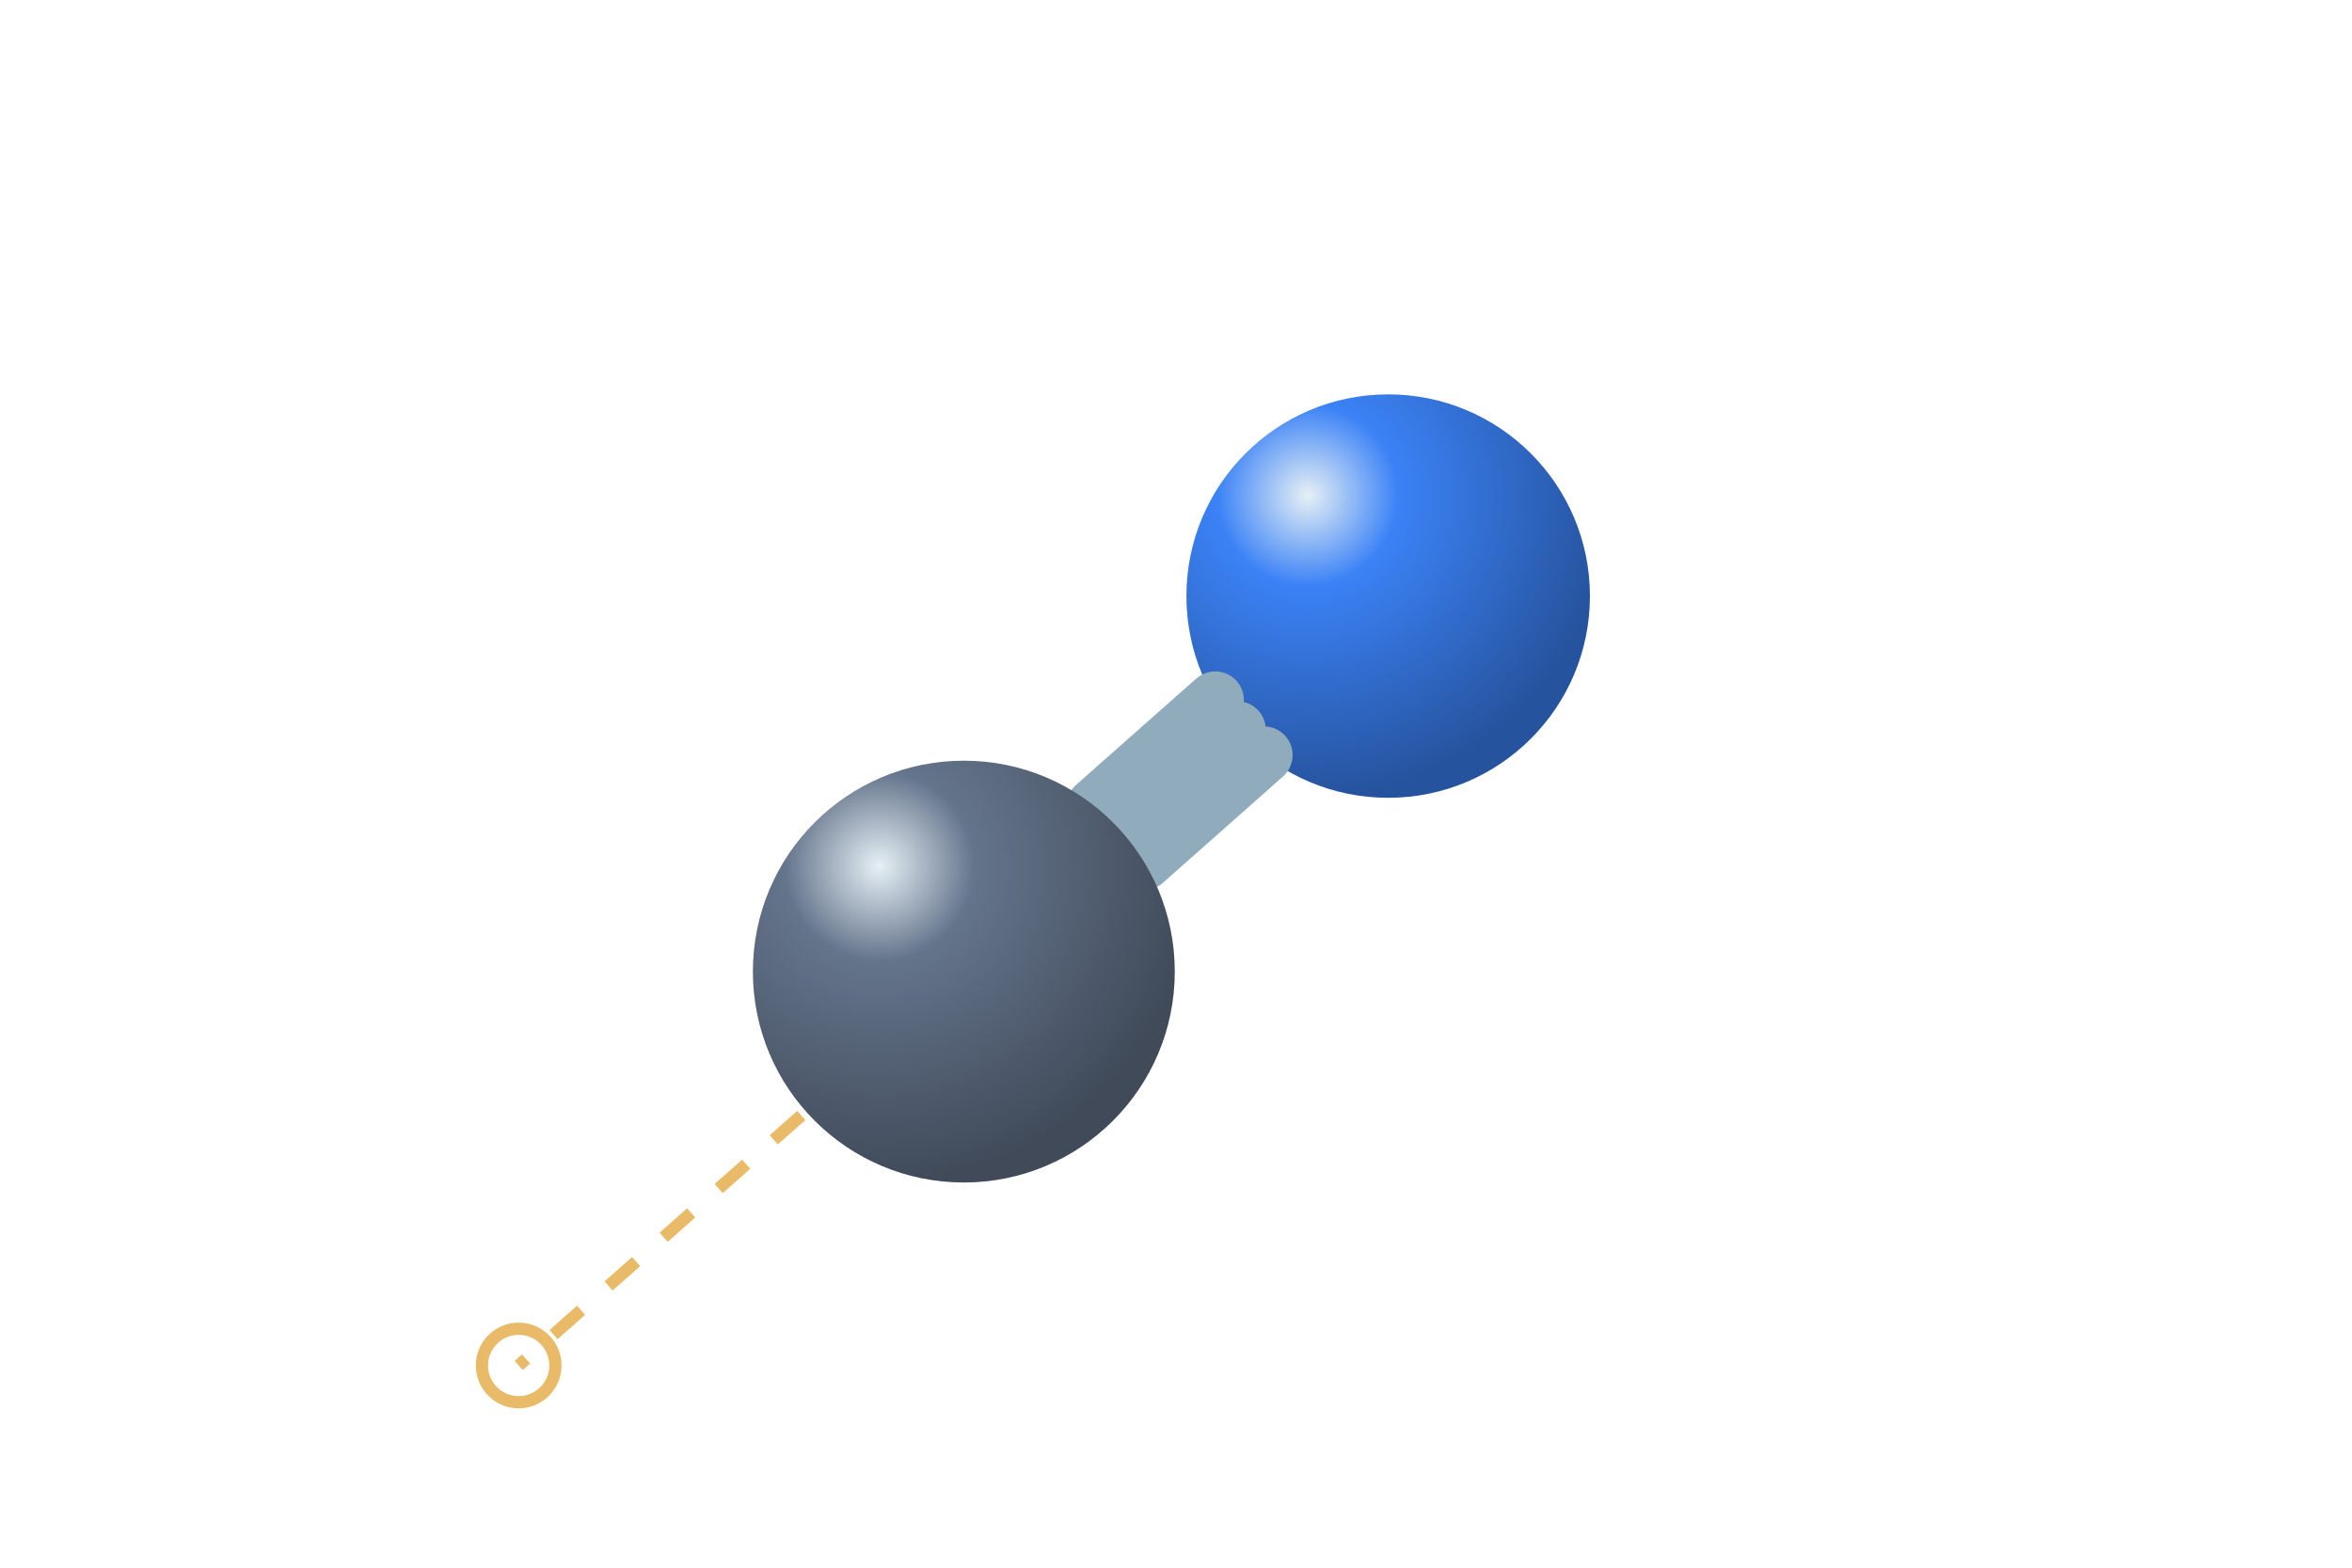
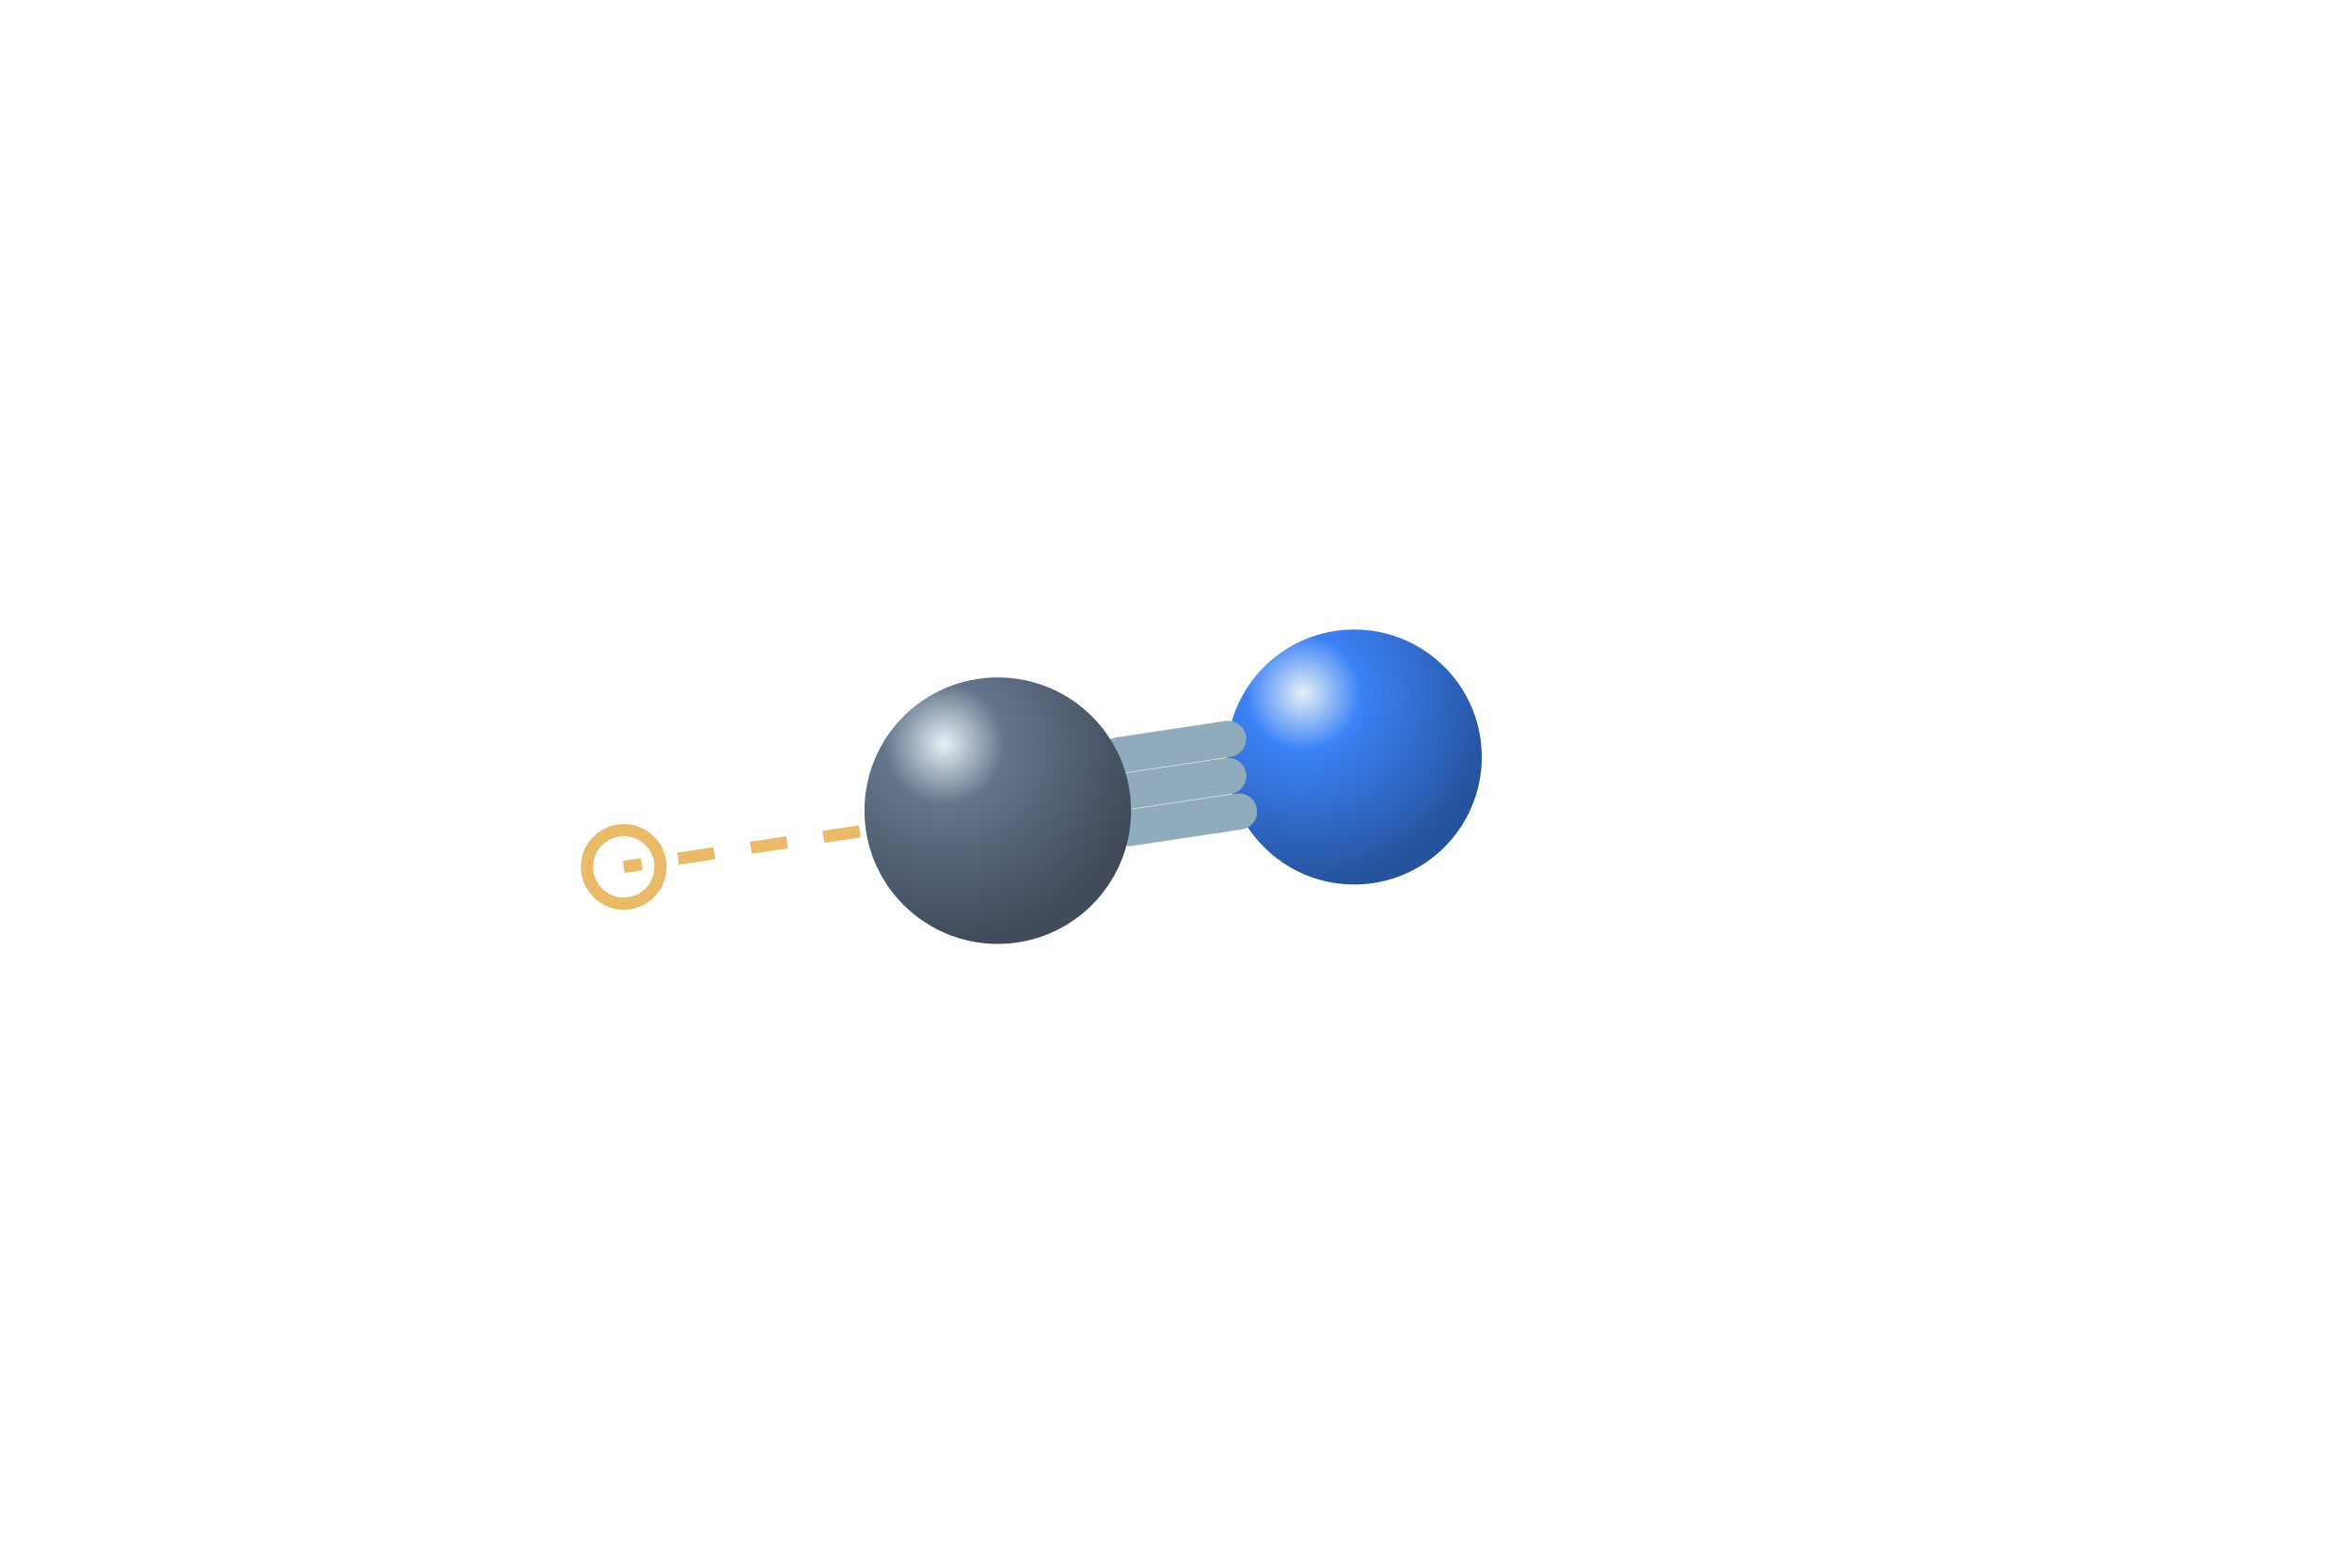
- <svg xmlns="http://www.w3.org/2000/svg" viewBox="0 0 192 128">
+ <svg xmlns="http://www.w3.org/2000/svg" data-canonical-part-view="true" data-part-view-pitch="-0.785398" data-part-view-yaw="0.000000" data-part-view-roll="5.759587" viewBox="0 0 192 128">
  <defs>
    <radialGradient id="C" cx="30%" cy="25%" r="75%">
      <stop stop-color="#e6f0f5" />
      <stop offset=".3" stop-color="#64748b" />
      <stop offset="1" stop-color="#404a59" />
    </radialGradient>
    <radialGradient id="N" cx="30%" cy="25%" r="75%">
      <stop stop-color="#e6f0f5" />
      <stop offset=".3" stop-color="#3b82f6" />
      <stop offset="1" stop-color="#26539d" />
    </radialGradient>
  </defs>
-   <circle cx="113.32" cy="48.67" r="16.47" fill="url(#N)" />
-   <path d="M89.39 65.84L99.2 57.16" stroke="#90acbc" stroke-width="4.68" stroke-linecap="round" />
-   <path d="M91.57 67.92L100.99 59.59" stroke="#90acbc" stroke-width="4.68" stroke-linecap="round" />
-   <path d="M93.37 70.34L103.18 61.65" stroke="#90acbc" stroke-width="4.68" stroke-linecap="round" />
-   <circle cx="78.68" cy="79.33" r="17.22" fill="url(#C)" />
-   <path d="M65.41 91.08L42.34 111.49" stroke="#e9bb69" stroke-dasharray="3 3" />
-   <circle cx="42.34" cy="111.49" r="3" fill="none" stroke="#e9bb69" />
+   <circle data-atom-index="1" cx="110.55" cy="61.81" r="10.41" fill="url(#N)" />
+   <path d="M91.34 61.67L100.25 60.33" stroke="#90acbc" stroke-width="2.96" stroke-linecap="round" />
+   <path d="M92.21 64.57L100.26 63.36" stroke="#90acbc" stroke-width="2.96" stroke-linecap="round" />
+   <path d="M92.23 67.6L101.14 66.26" stroke="#90acbc" stroke-width="2.96" stroke-linecap="round" />
+   <circle data-atom-index="0" cx="81.45" cy="66.19" r="10.88" fill="url(#C)" />
+   <path data-attachment-ray="true" data-port-index="0" d="M70.19 67.88L50.92 70.78" stroke="#e9bb69" stroke-dasharray="3 3" />
+   <circle data-attachment-marker="true" data-port-index="0" cx="50.92" cy="70.78" r="3" fill="none" stroke="#e9bb69" />
</svg>
